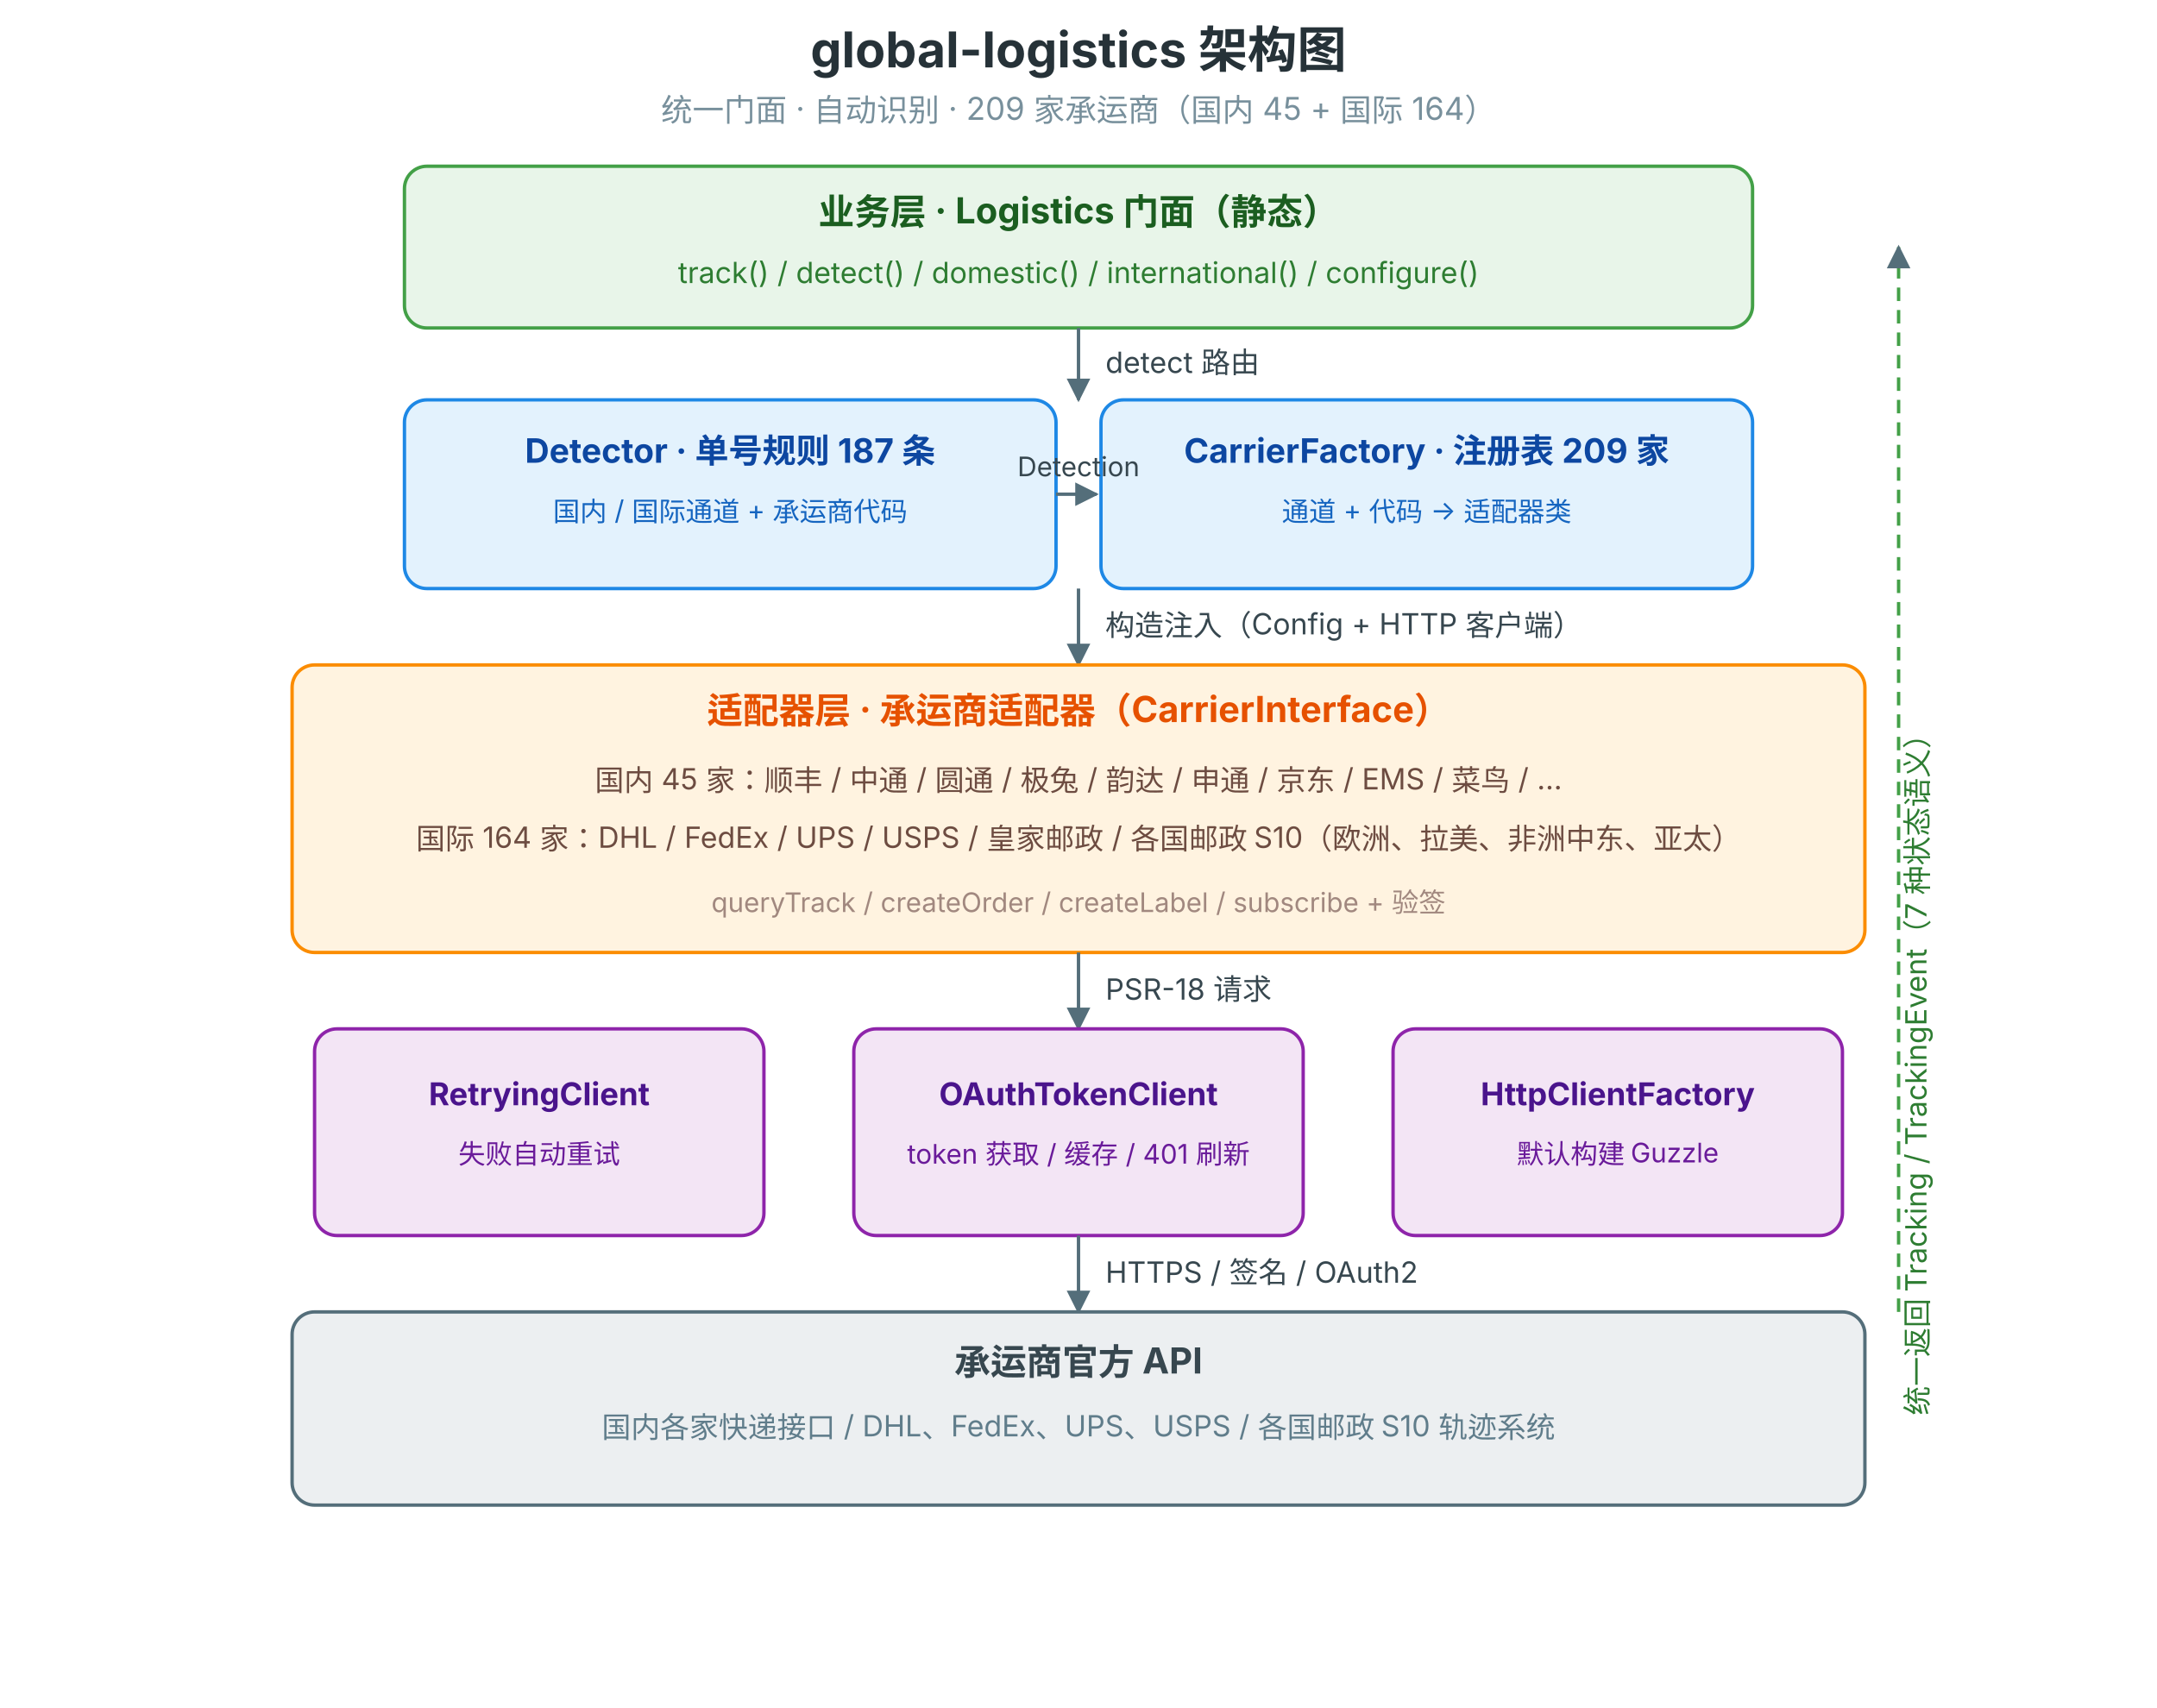
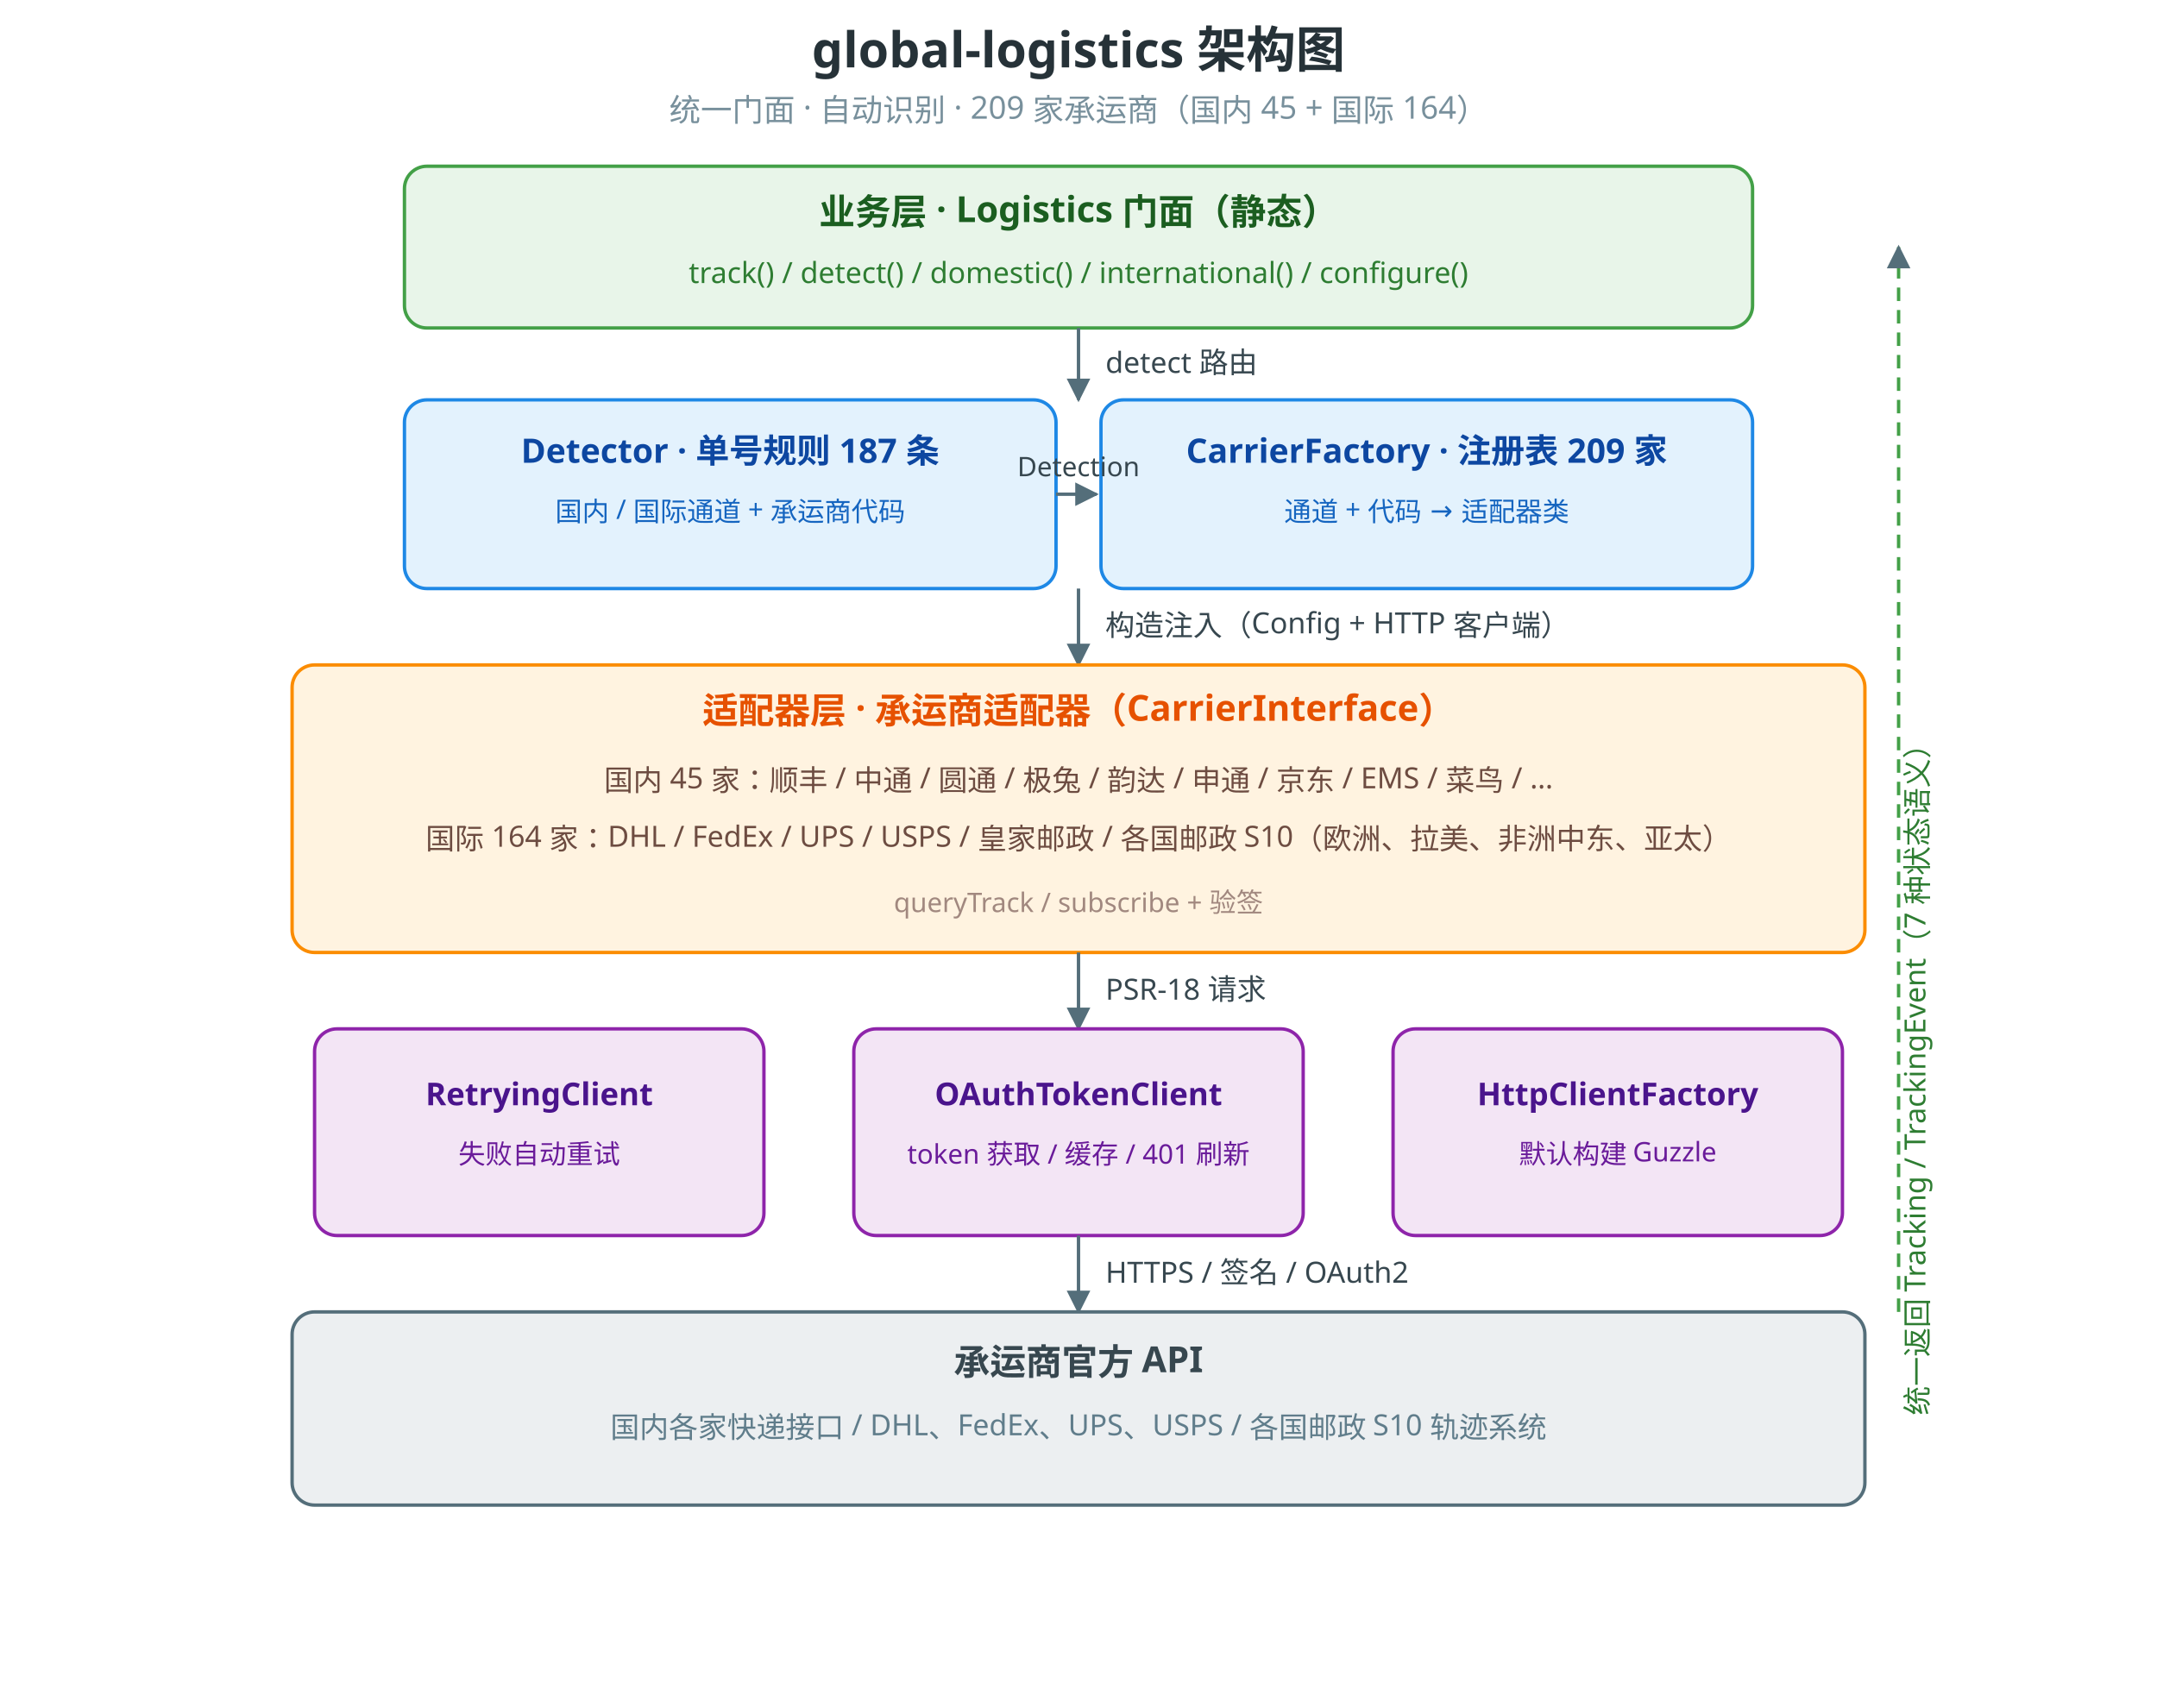
- <svg xmlns="http://www.w3.org/2000/svg" width="960" height="760" viewBox="0 0 960 760" font-family="system-ui, -apple-system, 'PingFang SC', 'Microsoft YaHei', sans-serif">
+ <svg xmlns="http://www.w3.org/2000/svg" width="960" height="760" viewBox="0 0 960 760" font-family="system-ui, sans-serif">
  <defs>
    <marker id="arr" viewBox="0 0 10 10" refX="9" refY="5" markerWidth="7" markerHeight="7" orient="auto-start-reverse">
      <path d="M0,0 L10,5 L0,10 z" fill="#546e7a" />
    </marker>
  </defs>
  <text x="480" y="30" text-anchor="middle" font-size="22" font-weight="700" fill="#263238">global-logistics 架构图</text>
  <text x="480" y="54" text-anchor="middle" font-size="14" fill="#78909c">统一门面 · 自动识别 · 209 家承运商（国内 45 + 国际 164）</text>
  <rect x="180" y="74" width="600" height="72" rx="10" fill="#e8f5e9" stroke="#43a047" stroke-width="1.5" />
  <text x="480" y="100" text-anchor="middle" font-size="16" font-weight="700" fill="#1b5e20">业务层 · Logistics 门面（静态）</text>
  <text x="480" y="126" text-anchor="middle" font-size="13" fill="#2e7d32">track() / detect() / domestic() / international() / configure()</text>
  <line x1="480" y1="146" x2="480" y2="178" stroke="#546e7a" stroke-width="1.5" marker-end="url(#arr)" />
  <text x="492" y="166" font-size="13" fill="#37474f">detect 路由</text>
  <rect x="180" y="178" width="290" height="84" rx="10" fill="#e3f2fd" stroke="#1e88e5" stroke-width="1.5" />
  <text x="325" y="206" text-anchor="middle" font-size="15" font-weight="700" fill="#0d47a1">Detector · 单号规则 187 条</text>
  <text x="325" y="232" text-anchor="middle" font-size="12" fill="#1565c0">国内 / 国际通道 + 承运商代码</text>
  <rect x="490" y="178" width="290" height="84" rx="10" fill="#e3f2fd" stroke="#1e88e5" stroke-width="1.5" />
  <text x="635" y="206" text-anchor="middle" font-size="15" font-weight="700" fill="#0d47a1">CarrierFactory · 注册表 209 家</text>
  <text x="635" y="232" text-anchor="middle" font-size="12" fill="#1565c0">通道 + 代码 → 适配器类</text>
  <line x1="470" y1="220" x2="488" y2="220" stroke="#546e7a" stroke-width="1.5" marker-end="url(#arr)" />
  <text x="480" y="212" text-anchor="middle" font-size="12" fill="#37474f">Detection</text>
  <line x1="480" y1="262" x2="480" y2="296" stroke="#546e7a" stroke-width="1.5" marker-end="url(#arr)" />
  <text x="492" y="283" font-size="13" fill="#37474f">构造注入（Config + HTTP 客户端）</text>
  <rect x="130" y="296" width="700" height="128" rx="10" fill="#fff3e0" stroke="#fb8c00" stroke-width="1.5" />
  <text x="480" y="322" text-anchor="middle" font-size="16" font-weight="700" fill="#e65100">适配器层 · 承运商适配器（CarrierInterface）</text>
  <text x="480" y="352" text-anchor="middle" font-size="13" fill="#6d4c41">国内 45 家：顺丰 / 中通 / 圆通 / 极兔 / 韵达 / 申通 / 京东 / EMS / 菜鸟 / …</text>
  <text x="480" y="378" text-anchor="middle" font-size="13" fill="#6d4c41">国际 164 家：DHL / FedEx / UPS / USPS / 皇家邮政 / 各国邮政 S10（欧洲、拉美、非洲中东、亚太）</text>
-   <text x="480" y="406" text-anchor="middle" font-size="12" fill="#a1887f">queryTrack / createOrder / createLabel / subscribe + 验签</text>
+   <text x="480" y="406" text-anchor="middle" font-size="12" fill="#a1887f">queryTrack / subscribe + 验签</text>
  <line x1="480" y1="424" x2="480" y2="458" stroke="#546e7a" stroke-width="1.5" marker-end="url(#arr)" />
  <text x="492" y="445" font-size="13" fill="#37474f">PSR-18 请求</text>
  <rect x="140" y="458" width="200" height="92" rx="10" fill="#f3e5f5" stroke="#8e24aa" stroke-width="1.5" />
  <text x="240" y="492" text-anchor="middle" font-size="14" font-weight="700" fill="#4a148c">RetryingClient</text>
  <text x="240" y="518" text-anchor="middle" font-size="12" fill="#6a1b9a">失败自动重试</text>
  <rect x="380" y="458" width="200" height="92" rx="10" fill="#f3e5f5" stroke="#8e24aa" stroke-width="1.5" />
  <text x="480" y="492" text-anchor="middle" font-size="14" font-weight="700" fill="#4a148c">OAuthTokenClient</text>
  <text x="480" y="518" text-anchor="middle" font-size="12" fill="#6a1b9a">token 获取 / 缓存 / 401 刷新</text>
  <rect x="620" y="458" width="200" height="92" rx="10" fill="#f3e5f5" stroke="#8e24aa" stroke-width="1.5" />
  <text x="720" y="492" text-anchor="middle" font-size="14" font-weight="700" fill="#4a148c">HttpClientFactory</text>
  <text x="720" y="518" text-anchor="middle" font-size="12" fill="#6a1b9a">默认构建 Guzzle</text>
  <line x1="480" y1="550" x2="480" y2="584" stroke="#546e7a" stroke-width="1.5" marker-end="url(#arr)" />
  <text x="492" y="571" font-size="13" fill="#37474f">HTTPS / 签名 / OAuth2</text>
  <rect x="130" y="584" width="700" height="86" rx="10" fill="#eceff1" stroke="#546e7a" stroke-width="1.5" />
  <text x="480" y="612" text-anchor="middle" font-size="16" font-weight="700" fill="#37474f">承运商官方 API</text>
  <text x="480" y="640" text-anchor="middle" font-size="13" fill="#607d8b">国内各家快递接口 / DHL、FedEx、UPS、USPS / 各国邮政 S10 轨迹系统</text>
  <line x1="845" y1="584" x2="845" y2="110" stroke="#43a047" stroke-width="1.5" stroke-dasharray="6 4" marker-end="url(#arr)" />
  <text transform="rotate(-90 858 630)" x="858" y="630" font-size="13" fill="#2e7d32">统一返回 Tracking / TrackingEvent（7 种状态语义）</text>
</svg>
